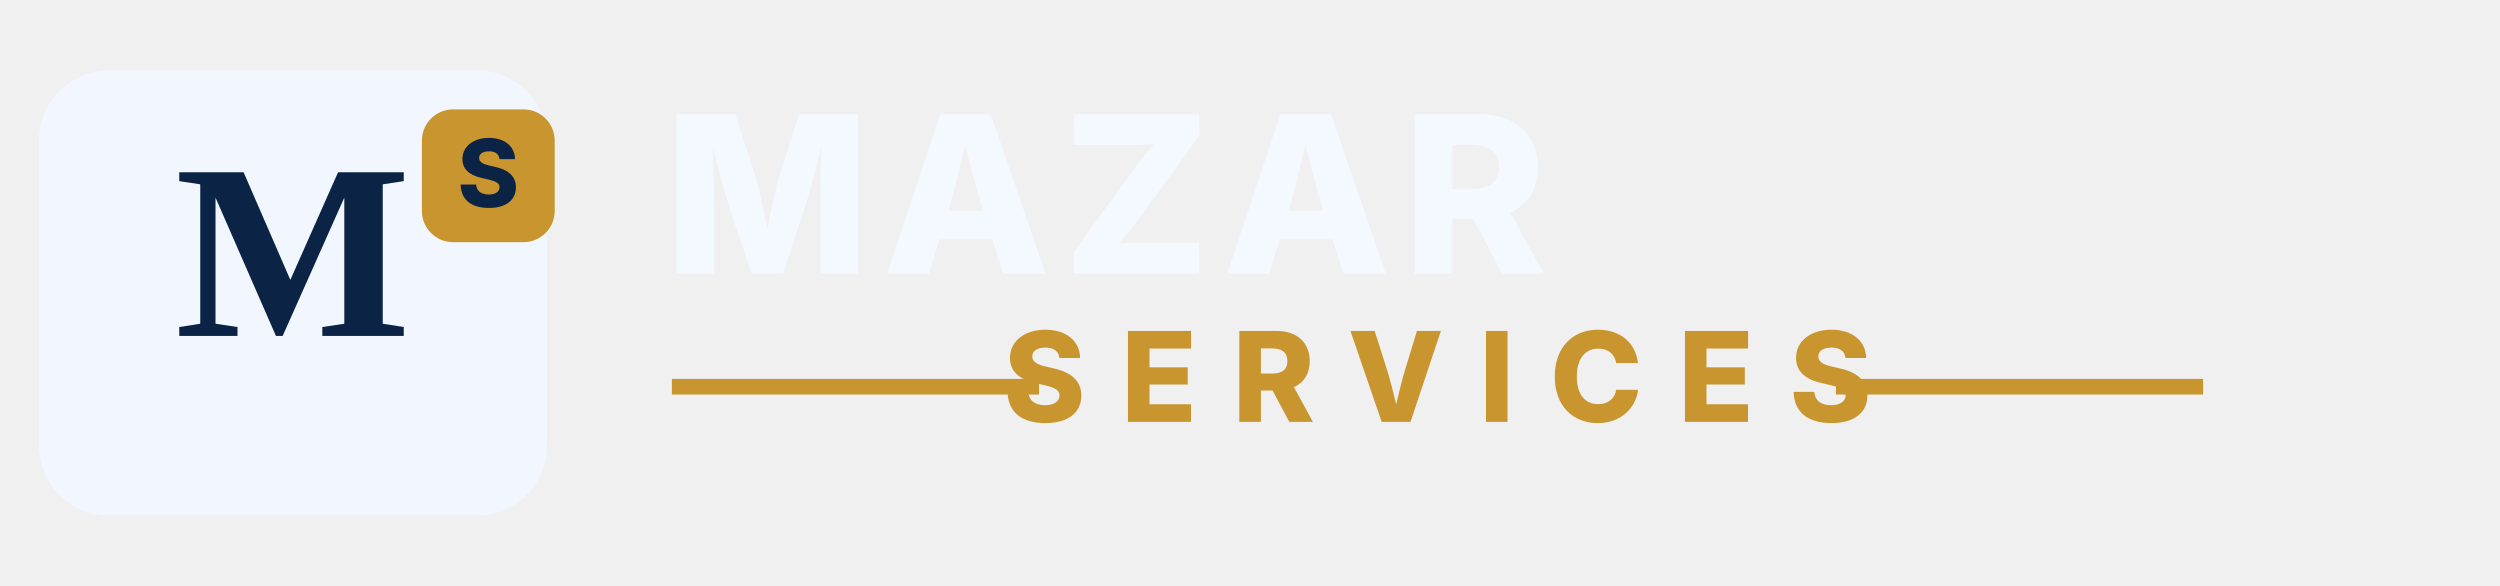
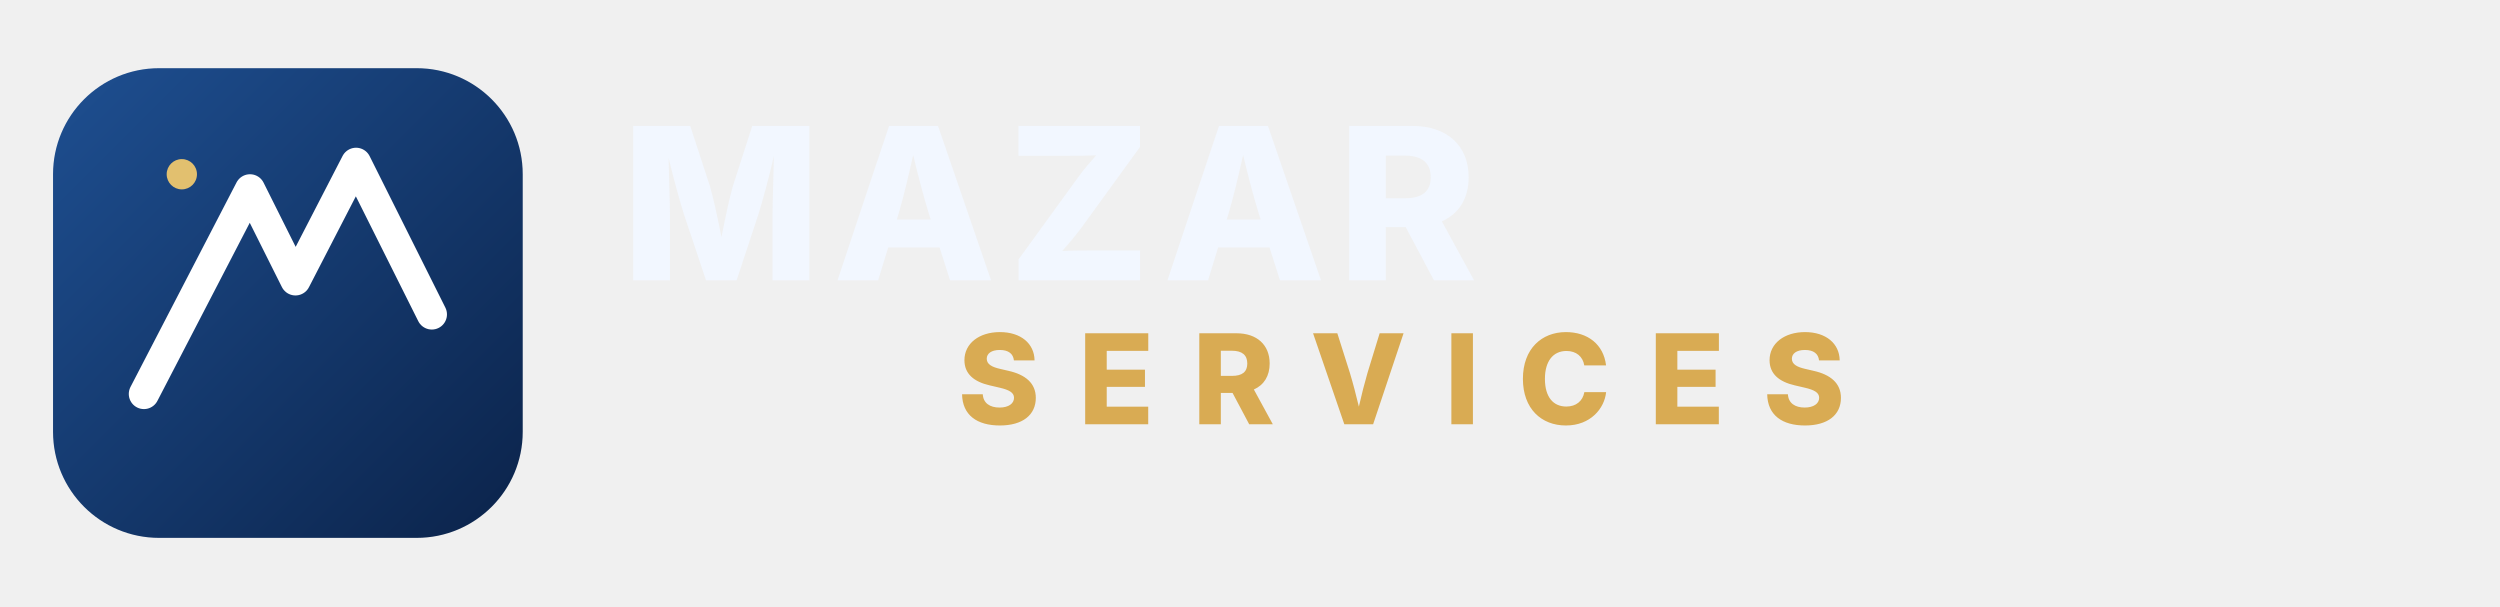
- <svg xmlns="http://www.w3.org/2000/svg" width="640" height="150" viewBox="0 0 640 150" role="img" aria-labelledby="t d">
-   <rect x="10" y="18" width="130" height="114" rx="18" fill="#f2f7ff" />
-   <text x="75" y="86" text-anchor="middle" fill="#0b2345" font-family="Georgia, 'Times New Roman', serif" font-size="64" font-weight="700">M</text>
-   <rect x="108" y="28" width="34" height="34" rx="8" fill="#c8952f" />
-   <text x="125" y="53" text-anchor="middle" fill="#0b2345" font-family="Inter, Arial, sans-serif" font-size="24" font-weight="800">S</text>
-   <text x="170" y="70" fill="#f4f8ff" font-family="Inter, Arial, sans-serif" font-size="56" font-weight="800" letter-spacing="3">MAZAR</text>
-   <line x1="172" y1="99" x2="266" y2="99" stroke="#c8952f" stroke-width="4" />
-   <line x1="470" y1="99" x2="564" y2="99" stroke="#c8952f" stroke-width="4" />
-   <text x="368" y="108" text-anchor="middle" fill="#c8952f" font-family="Inter, Arial, sans-serif" font-size="32" font-weight="800" letter-spacing="9">SERVICES</text>
+ <svg xmlns="http://www.w3.org/2000/svg" width="660" height="160" viewBox="0 0 660 160" role="img" aria-labelledby="t d">
+   <defs>
+     <linearGradient id="gNavyL" x1="0" y1="0" x2="1" y2="1">
+       <stop offset="0%" stop-color="#1e4f91" />
+       <stop offset="100%" stop-color="#0b234a" />
+     </linearGradient>
+     <linearGradient id="gGoldL" x1="0" y1="0" x2="1" y2="1">
+       <stop offset="0%" stop-color="#e2c06f" />
+       <stop offset="100%" stop-color="#c79333" />
+     </linearGradient>
+   </defs>
+   <rect x="14" y="18" width="124" height="124" rx="28" fill="url(#gNavyL)" />
+   <path d="M38 104L66 50l12 24 16-31 20 40" fill="none" stroke="#ffffff" stroke-width="8" stroke-linecap="round" stroke-linejoin="round" />
+   <path d="M90 104h24" stroke="url(#gGoldL)" stroke-width="8" stroke-linecap="round" />
+   <circle cx="48" cy="46" r="4" fill="#e2c06f" />
+   <text x="164" y="74" fill="#f2f7ff" font-family="Inter, Arial, sans-serif" font-size="56" font-weight="800" letter-spacing="3">MAZAR</text>
+   <line x1="166" y1="103" x2="264" y2="103" stroke="url(#gGoldL)" stroke-width="4" />
+   <line x1="476" y1="103" x2="574" y2="103" stroke="url(#gGoldL)" stroke-width="4" />
+   <text x="370" y="112" text-anchor="middle" fill="#d9ab53" font-family="Inter, Arial, sans-serif" font-size="33" font-weight="800" letter-spacing="10">SERVICES</text>
</svg>
